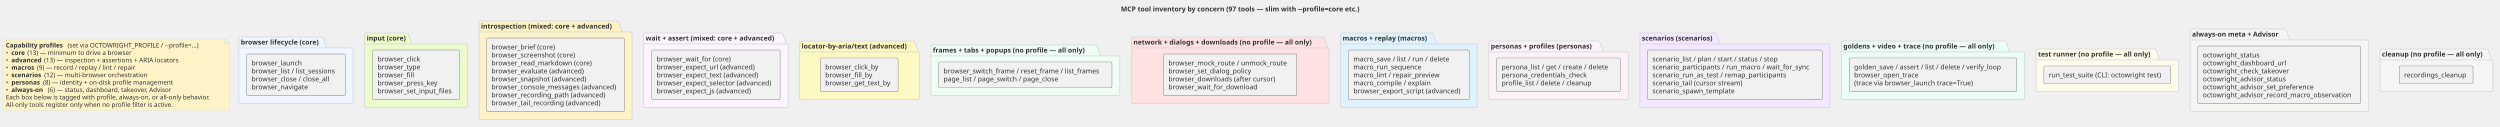
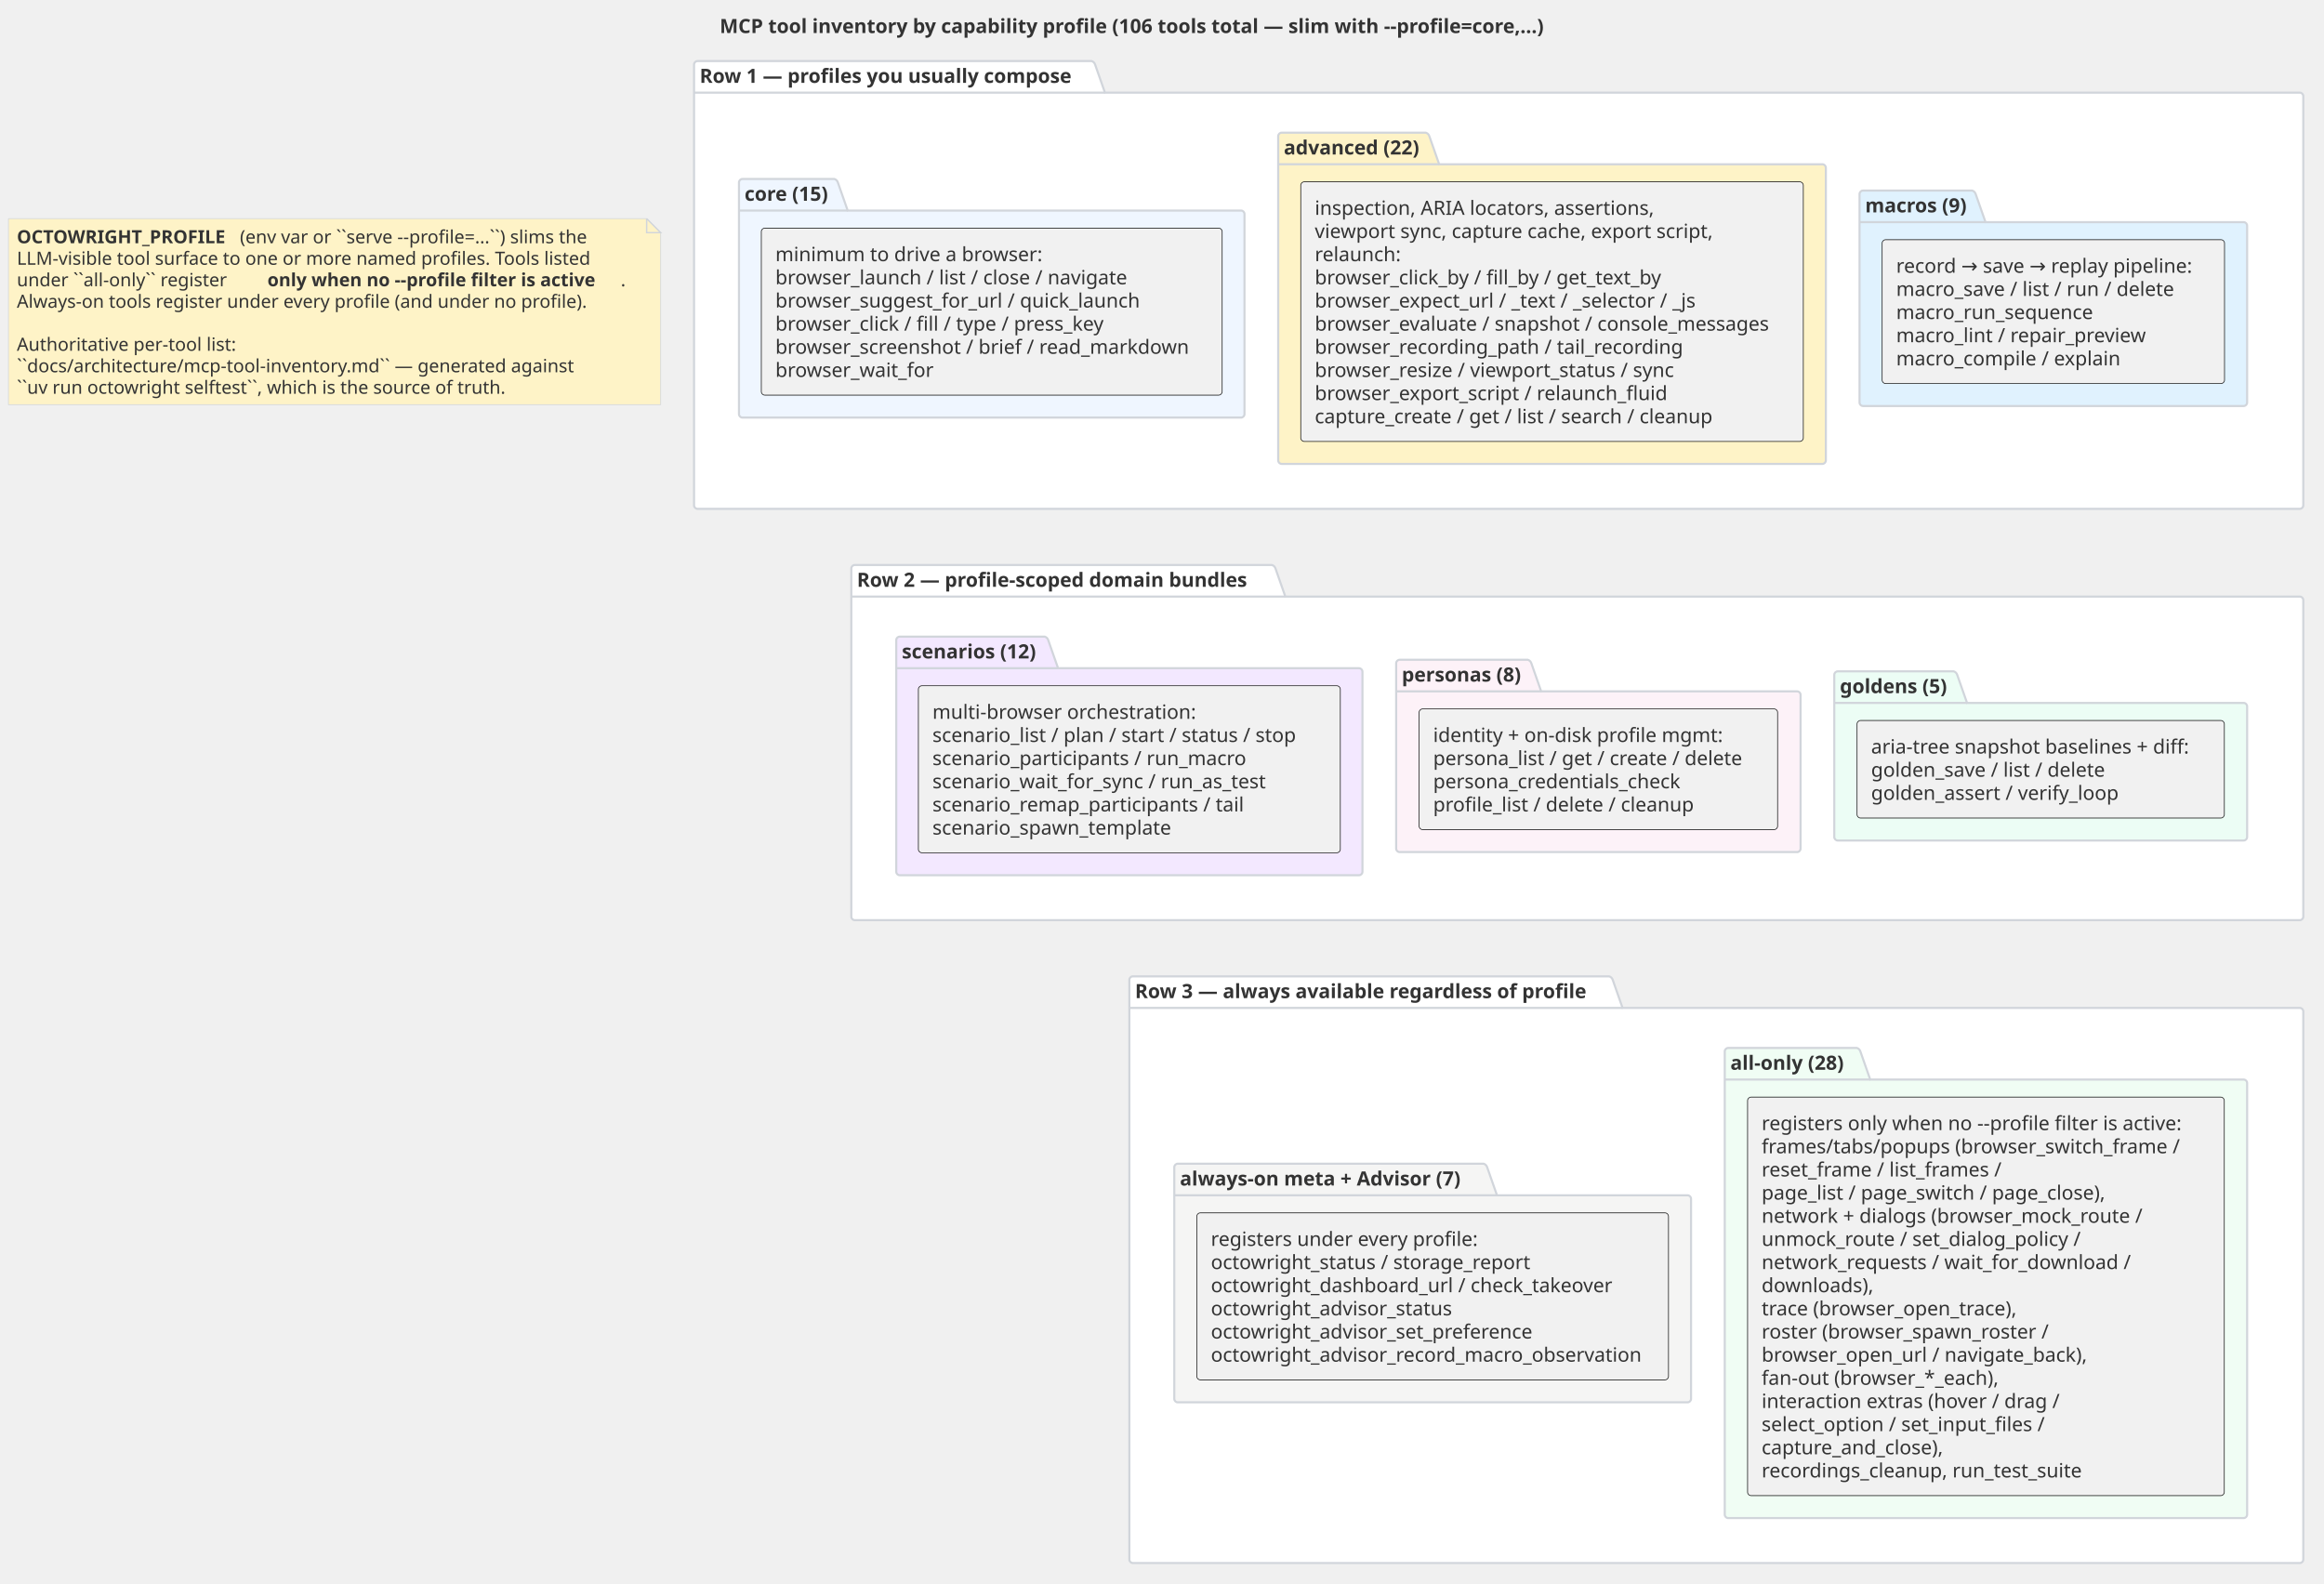
- <svg xmlns="http://www.w3.org/2000/svg" contentStyleType="text/css" data-diagram-type="DESCRIPTION" height="261px" preserveAspectRatio="none" style="width:5162px;height:261px;background:#FFFFFF;" version="1.1" viewBox="0 0 5162 261" width="5162px" zoomAndPan="magnify">
+ <svg xmlns="http://www.w3.org/2000/svg" contentStyleType="text/css" data-diagram-type="DESCRIPTION" height="1128px" preserveAspectRatio="none" style="width:1655px;height:1128px;background:#FFFFFF;" version="1.1" viewBox="0 0 1655 1128" width="1655px" zoomAndPan="magnify">
  <defs />
  <g>
    <g class="title" data-source-line="5">
-       <text fill="#333333" font-family="sans-serif" font-size="14" font-weight="700" lengthAdjust="spacing" textLength="526.394" x="2314.368" y="23.535">MCP tool inventory by concern (97 tools — slim with --profile=core etc.)</text>
+       <text fill="#333333" font-family="sans-serif" font-size="14" font-weight="700" lengthAdjust="spacing" textLength="623.219" x="512.516" y="23.535">MCP tool inventory by capability profile (106 tools total — slim with --profile=core,...)</text>
    </g>
-     <g class="cluster" data-qualified-name="browser lifecycle .core." data-source-line="26" id="ent0003">
-       <path d="M495.63,76.468 L665.273,76.468 A3.75,3.75 0 0 1 667.773,78.968 L674.773,98.957 L726.63,98.957 A2.5,2.5 0 0 1 729.13,101.457 L729.13,210.918 A2.5,2.5 0 0 1 726.63,213.418 L495.63,213.418 A2.5,2.5 0 0 1 493.13,210.918 L493.13,78.968 A2.5,2.5 0 0 1 495.63,76.468" fill="#EFF6FF" style="stroke:#D1D5DB;stroke-width:1.5;" />
-       <line style="stroke:#D1D5DB;stroke-width:1.5;" x1="493.13" x2="674.773" y1="98.957" y2="98.957" />
-       <text fill="#333333" font-family="sans-serif" font-size="14" font-weight="700" lengthAdjust="spacing" textLength="168.643" x="497.13" y="92.003">browser lifecycle (core)</text>
+     <g class="cluster" data-qualified-name="ROW1" data-source-line="31" id="ent0002">
+       <path d="M496.75,43.488 L777.367,43.488 A3.75,3.75 0 0 1 779.867,45.988 L786.867,65.977 L1637.75,65.977 A2.5,2.5 0 0 1 1640.25,68.477 L1640.25,359.868 A2.5,2.5 0 0 1 1637.75,362.368 L496.75,362.368 A2.5,2.5 0 0 1 494.25,359.868 L494.25,45.988 A2.5,2.5 0 0 1 496.75,43.488" fill="#FFFFFF" style="stroke:#D1D5DB;stroke-width:1.5;" />
+       <line style="stroke:#D1D5DB;stroke-width:1.5;" x1="494.25" x2="786.867" y1="65.977" y2="65.977" />
+       <text fill="#333333" font-family="sans-serif" font-size="14" font-weight="700" lengthAdjust="spacing" textLength="279.617" x="498.25" y="59.023">Row 1 — profiles you usually compose</text>
    </g>
-     <g class="cluster" data-qualified-name="input .core." data-source-line="30" id="ent0005">
-       <path d="M755.63,68.228 L840.473,68.228 A3.75,3.75 0 0 1 842.973,70.728 L849.973,90.717 L962.63,90.717 A2.5,2.5 0 0 1 965.13,93.217 L965.13,219.168 A2.5,2.5 0 0 1 962.63,221.668 L755.63,221.668 A2.5,2.5 0 0 1 753.13,219.168 L753.13,70.728 A2.5,2.5 0 0 1 755.63,68.228" fill="#ECFCCB" style="stroke:#D1D5DB;stroke-width:1.5;" />
-       <line style="stroke:#D1D5DB;stroke-width:1.5;" x1="753.13" x2="849.973" y1="90.717" y2="90.717" />
-       <text fill="#333333" font-family="sans-serif" font-size="14" font-weight="700" lengthAdjust="spacing" textLength="83.843" x="757.13" y="83.763">input (core)</text>
+     <g class="cluster" data-qualified-name="ROW1.P_CORE" data-source-line="32" id="ent0003">
+       <path d="M528.75,127.458 L594.172,127.458 A3.75,3.75 0 0 1 596.672,129.958 L603.672,149.947 L883.75,149.947 A2.5,2.5 0 0 1 886.25,152.447 L886.25,294.888 A2.5,2.5 0 0 1 883.75,297.388 L528.75,297.388 A2.5,2.5 0 0 1 526.25,294.888 L526.25,129.958 A2.5,2.5 0 0 1 528.75,127.458" fill="#EFF6FF" style="stroke:#D1D5DB;stroke-width:1.5;" />
+       <line style="stroke:#D1D5DB;stroke-width:1.5;" x1="526.25" x2="603.672" y1="149.947" y2="149.947" />
+       <text fill="#333333" font-family="sans-serif" font-size="14" font-weight="700" lengthAdjust="spacing" textLength="64.422" x="530.25" y="142.993">core (15)</text>
    </g>
-     <g class="cluster" data-qualified-name="introspection .mixed. core . advanced." data-source-line="34" id="ent0007">
-       <path d="M991.63,43.488 L1275.002,43.488 A3.75,3.75 0 0 1 1277.502,45.988 L1284.502,65.977 L1302.63,65.977 A2.5,2.5 0 0 1 1305.13,68.477 L1305.13,243.898 A2.5,2.5 0 0 1 1302.63,246.398 L991.63,246.398 A2.5,2.5 0 0 1 989.13,243.898 L989.13,45.988 A2.5,2.5 0 0 1 991.63,43.488" fill="#FEF3C7" style="stroke:#D1D5DB;stroke-width:1.5;" />
-       <line style="stroke:#D1D5DB;stroke-width:1.5;" x1="989.13" x2="1284.502" y1="65.977" y2="65.977" />
-       <text fill="#333333" font-family="sans-serif" font-size="14" font-weight="700" lengthAdjust="spacing" textLength="282.372" x="993.13" y="59.023">introspection (mixed: core + advanced)</text>
+     <g class="cluster" data-qualified-name="ROW1.P_ADV" data-source-line="35" id="ent0005">
+       <path d="M912.75,94.488 L1015.38,94.488 A3.75,3.75 0 0 1 1017.88,96.988 L1024.88,116.977 L1297.75,116.977 A2.5,2.5 0 0 1 1300.25,119.477 L1300.25,327.868 A2.5,2.5 0 0 1 1297.75,330.368 L912.75,330.368 A2.5,2.5 0 0 1 910.25,327.868 L910.25,96.988 A2.5,2.5 0 0 1 912.75,94.488" fill="#FEF3C7" style="stroke:#D1D5DB;stroke-width:1.5;" />
+       <line style="stroke:#D1D5DB;stroke-width:1.5;" x1="910.25" x2="1024.88" y1="116.977" y2="116.977" />
+       <text fill="#333333" font-family="sans-serif" font-size="14" font-weight="700" lengthAdjust="spacing" textLength="101.63" x="914.25" y="110.023">advanced (22)</text>
    </g>
-     <g class="cluster" data-qualified-name="wait . assert .mixed. core . advanced." data-source-line="38" id="ent0009">
-       <path d="M1331.63,68.228 L1614.271,68.228 A3.75,3.75 0 0 1 1616.771,70.728 L1623.771,90.717 L1624.63,90.717 A2.5,2.5 0 0 1 1627.13,93.217 L1627.13,219.168 A2.5,2.5 0 0 1 1624.63,221.668 L1331.63,221.668 A2.5,2.5 0 0 1 1329.13,219.168 L1329.13,70.728 A2.5,2.5 0 0 1 1331.63,68.228" fill="#FDF4FF" style="stroke:#D1D5DB;stroke-width:1.5;" />
-       <line style="stroke:#D1D5DB;stroke-width:1.5;" x1="1329.13" x2="1623.771" y1="90.717" y2="90.717" />
-       <text fill="#333333" font-family="sans-serif" font-size="14" font-weight="700" lengthAdjust="spacing" textLength="281.641" x="1333.13" y="83.763">wait + assert (mixed: core + advanced)</text>
+     <g class="cluster" data-qualified-name="ROW1.P_MAC" data-source-line="38" id="ent0007">
+       <path d="M1326.75,135.708 L1404.456,135.708 A3.75,3.75 0 0 1 1406.956,138.208 L1413.956,158.197 L1597.75,158.197 A2.5,2.5 0 0 1 1600.25,160.697 L1600.25,286.648 A2.5,2.5 0 0 1 1597.75,289.148 L1326.75,289.148 A2.5,2.5 0 0 1 1324.25,286.648 L1324.25,138.208 A2.5,2.5 0 0 1 1326.75,135.708" fill="#E0F2FE" style="stroke:#D1D5DB;stroke-width:1.5;" />
+       <line style="stroke:#D1D5DB;stroke-width:1.5;" x1="1324.25" x2="1413.956" y1="158.197" y2="158.197" />
+       <text fill="#333333" font-family="sans-serif" font-size="14" font-weight="700" lengthAdjust="spacing" textLength="76.706" x="1328.25" y="151.243">macros (9)</text>
    </g>
-     <g class="cluster" data-qualified-name="locator-by-aria.text .advanced." data-source-line="42" id="ent0011">
-       <path d="M1653.63,84.708 L1886.382,84.708 A3.75,3.75 0 0 1 1888.882,87.208 L1895.882,107.197 L1895.63,107.197 A2.5,2.5 0 0 1 1898.13,109.697 L1898.13,202.678 A2.5,2.5 0 0 1 1895.63,205.178 L1653.63,205.178 A2.5,2.5 0 0 1 1651.13,202.678 L1651.13,87.208 A2.5,2.5 0 0 1 1653.63,84.708" fill="#FEF9C3" style="stroke:#D1D5DB;stroke-width:1.5;" />
-       <line style="stroke:#D1D5DB;stroke-width:1.5;" x1="1651.13" x2="1895.882" y1="107.197" y2="107.197" />
-       <text fill="#333333" font-family="sans-serif" font-size="14" font-weight="700" lengthAdjust="spacing" textLength="231.752" x="1655.13" y="100.243">locator-by-aria/text (advanced)</text>
+     <g class="cluster" data-qualified-name="ROW2" data-source-line="43" id="ent0009">
+       <path d="M608.75,402.368 L905.821,402.368 A3.75,3.75 0 0 1 908.321,404.868 L915.321,424.857 L1637.75,424.857 A2.5,2.5 0 0 1 1640.25,427.357 L1640.25,652.798 A2.5,2.5 0 0 1 1637.75,655.298 L608.75,655.298 A2.5,2.5 0 0 1 606.25,652.798 L606.25,404.868 A2.5,2.5 0 0 1 608.75,402.368" fill="#FFFFFF" style="stroke:#D1D5DB;stroke-width:1.5;" />
+       <line style="stroke:#D1D5DB;stroke-width:1.5;" x1="606.25" x2="915.321" y1="424.857" y2="424.857" />
+       <text fill="#333333" font-family="sans-serif" font-size="14" font-weight="700" lengthAdjust="spacing" textLength="296.071" x="610.25" y="417.903">Row 2 — profile-scoped domain bundles</text>
    </g>
-     <g class="cluster" data-qualified-name="frames . tabs . popups .no profile . all only." data-source-line="46" id="ent0013">
-       <path d="M1924.63,92.958 L2262.895,92.958 A3.75,3.75 0 0 1 2265.395,95.458 L2272.395,115.447 L2309.63,115.447 A2.5,2.5 0 0 1 2312.13,117.947 L2312.13,194.438 A2.5,2.5 0 0 1 2309.63,196.938 L1924.63,196.938 A2.5,2.5 0 0 1 1922.13,194.438 L1922.13,95.458 A2.5,2.5 0 0 1 1924.63,92.958" fill="#F0FDF4" style="stroke:#D1D5DB;stroke-width:1.5;" />
-       <line style="stroke:#D1D5DB;stroke-width:1.5;" x1="1922.13" x2="2272.395" y1="115.447" y2="115.447" />
-       <text fill="#333333" font-family="sans-serif" font-size="14" font-weight="700" lengthAdjust="spacing" textLength="337.265" x="1926.13" y="108.493">frames + tabs + popups (no profile — all only)</text>
+     <g class="cluster" data-qualified-name="ROW2.P_SCN" data-source-line="44" id="ent0010">
+       <path d="M640.75,453.368 L743.981,453.368 A3.75,3.75 0 0 1 746.481,455.868 L753.481,475.857 L967.75,475.857 A2.5,2.5 0 0 1 970.25,478.357 L970.25,620.798 A2.5,2.5 0 0 1 967.75,623.298 L640.75,623.298 A2.5,2.5 0 0 1 638.25,620.798 L638.25,455.868 A2.5,2.5 0 0 1 640.75,453.368" fill="#F3E8FF" style="stroke:#D1D5DB;stroke-width:1.5;" />
+       <line style="stroke:#D1D5DB;stroke-width:1.5;" x1="638.25" x2="753.481" y1="475.857" y2="475.857" />
+       <text fill="#333333" font-family="sans-serif" font-size="14" font-weight="700" lengthAdjust="spacing" textLength="102.231" x="642.25" y="468.903">scenarios (12)</text>
    </g>
-     <g class="cluster" data-qualified-name="network . dialogs . downloads .no profile . all only." data-source-line="50" id="ent0015">
-       <path d="M2338.63,76.468 L2732.252,76.468 A3.75,3.75 0 0 1 2734.752,78.968 L2741.752,98.957 L2741.63,98.957 A2.5,2.5 0 0 1 2744.13,101.457 L2744.13,210.918 A2.5,2.5 0 0 1 2741.63,213.418 L2338.63,213.418 A2.5,2.5 0 0 1 2336.13,210.918 L2336.13,78.968 A2.5,2.5 0 0 1 2338.63,76.468" fill="#FEE2E2" style="stroke:#D1D5DB;stroke-width:1.5;" />
-       <line style="stroke:#D1D5DB;stroke-width:1.5;" x1="2336.13" x2="2741.752" y1="98.957" y2="98.957" />
-       <text fill="#333333" font-family="sans-serif" font-size="14" font-weight="700" lengthAdjust="spacing" textLength="392.622" x="2340.13" y="92.003">network + dialogs + downloads (no profile — all only)</text>
+     <g class="cluster" data-qualified-name="ROW2.P_PERS" data-source-line="47" id="ent0012">
+       <path d="M996.75,469.858 L1088.019,469.858 A3.75,3.75 0 0 1 1090.519,472.358 L1097.519,492.347 L1279.75,492.347 A2.5,2.5 0 0 1 1282.25,494.847 L1282.25,604.308 A2.5,2.5 0 0 1 1279.75,606.808 L996.75,606.808 A2.5,2.5 0 0 1 994.25,604.308 L994.25,472.358 A2.5,2.5 0 0 1 996.75,469.858" fill="#FDF2F8" style="stroke:#D1D5DB;stroke-width:1.5;" />
+       <line style="stroke:#D1D5DB;stroke-width:1.5;" x1="994.25" x2="1097.519" y1="492.347" y2="492.347" />
+       <text fill="#333333" font-family="sans-serif" font-size="14" font-weight="700" lengthAdjust="spacing" textLength="90.269" x="998.25" y="485.393">personas (8)</text>
    </g>
-     <g class="cluster" data-qualified-name="macros . replay .macros." data-source-line="54" id="ent0017">
-       <path d="M2770.63,68.228 L2956.733,68.228 A3.75,3.75 0 0 1 2959.233,70.728 L2966.233,90.717 L3047.63,90.717 A2.5,2.5 0 0 1 3050.13,93.217 L3050.13,219.168 A2.5,2.5 0 0 1 3047.63,221.668 L2770.63,221.668 A2.5,2.5 0 0 1 2768.13,219.168 L2768.13,70.728 A2.5,2.5 0 0 1 2770.63,68.228" fill="#E0F2FE" style="stroke:#D1D5DB;stroke-width:1.5;" />
-       <line style="stroke:#D1D5DB;stroke-width:1.5;" x1="2768.13" x2="2966.233" y1="90.717" y2="90.717" />
-       <text fill="#333333" font-family="sans-serif" font-size="14" font-weight="700" lengthAdjust="spacing" textLength="185.103" x="2772.13" y="83.763">macros + replay (macros)</text>
+     <g class="cluster" data-qualified-name="ROW2.P_GOLD" data-source-line="50" id="ent0014">
+       <path d="M1308.75,478.098 L1391.296,478.098 A3.75,3.75 0 0 1 1393.796,480.598 L1400.796,500.587 L1597.75,500.587 A2.5,2.5 0 0 1 1600.25,503.087 L1600.25,596.068 A2.5,2.5 0 0 1 1597.75,598.568 L1308.75,598.568 A2.5,2.5 0 0 1 1306.25,596.068 L1306.25,480.598 A2.5,2.5 0 0 1 1308.75,478.098" fill="#ECFDF5" style="stroke:#D1D5DB;stroke-width:1.5;" />
+       <line style="stroke:#D1D5DB;stroke-width:1.5;" x1="1306.25" x2="1400.796" y1="500.587" y2="500.587" />
+       <text fill="#333333" font-family="sans-serif" font-size="14" font-weight="700" lengthAdjust="spacing" textLength="81.546" x="1310.25" y="493.633">goldens (5)</text>
    </g>
-     <g class="cluster" data-qualified-name="personas . profiles .personas." data-source-line="58" id="ent0019">
-       <path d="M3076.63,84.708 L3300.68,84.708 A3.75,3.75 0 0 1 3303.18,87.208 L3310.18,107.197 L3359.63,107.197 A2.5,2.5 0 0 1 3362.13,109.697 L3362.13,202.678 A2.5,2.5 0 0 1 3359.63,205.178 L3076.63,205.178 A2.5,2.5 0 0 1 3074.13,202.678 L3074.13,87.208 A2.5,2.5 0 0 1 3076.63,84.708" fill="#FDF2F8" style="stroke:#D1D5DB;stroke-width:1.5;" />
-       <line style="stroke:#D1D5DB;stroke-width:1.5;" x1="3074.13" x2="3310.18" y1="107.197" y2="107.197" />
-       <text fill="#333333" font-family="sans-serif" font-size="14" font-weight="700" lengthAdjust="spacing" textLength="223.05" x="3078.13" y="100.243">personas + profiles (personas)</text>
+     <g class="cluster" data-qualified-name="ROW3" data-source-line="55" id="ent0016">
+       <path d="M806.75,695.298 L1145.972,695.298 A3.75,3.75 0 0 1 1148.472,697.798 L1155.472,717.787 L1637.75,717.787 A2.5,2.5 0 0 1 1640.25,720.287 L1640.25,1110.608 A2.5,2.5 0 0 1 1637.75,1113.108 L806.75,1113.108 A2.5,2.5 0 0 1 804.25,1110.608 L804.25,697.798 A2.5,2.5 0 0 1 806.75,695.298" fill="#FFFFFF" style="stroke:#D1D5DB;stroke-width:1.5;" />
+       <line style="stroke:#D1D5DB;stroke-width:1.5;" x1="804.25" x2="1155.472" y1="717.787" y2="717.787" />
+       <text fill="#333333" font-family="sans-serif" font-size="14" font-weight="700" lengthAdjust="spacing" textLength="338.222" x="808.25" y="710.833">Row 3 — always available regardless of profile</text>
    </g>
-     <g class="cluster" data-qualified-name="scenarios .scenarios." data-source-line="62" id="ent0021">
-       <path d="M3388.63,68.228 L3542.16,68.228 A3.75,3.75 0 0 1 3544.66,70.728 L3551.66,90.717 L3775.63,90.717 A2.5,2.5 0 0 1 3778.13,93.217 L3778.13,219.168 A2.5,2.5 0 0 1 3775.63,221.668 L3388.63,221.668 A2.5,2.5 0 0 1 3386.13,219.168 L3386.13,70.728 A2.5,2.5 0 0 1 3388.63,68.228" fill="#F3E8FF" style="stroke:#D1D5DB;stroke-width:1.5;" />
-       <line style="stroke:#D1D5DB;stroke-width:1.5;" x1="3386.13" x2="3551.66" y1="90.717" y2="90.717" />
-       <text fill="#333333" font-family="sans-serif" font-size="14" font-weight="700" lengthAdjust="spacing" textLength="152.53" x="3390.13" y="83.763">scenarios (scenarios)</text>
+     <g class="cluster" data-qualified-name="ROW3.P_META" data-source-line="56" id="ent0017">
+       <path d="M838.75,828.738 L1056.552,828.738 A3.75,3.75 0 0 1 1059.052,831.238 L1066.052,851.227 L1201.75,851.227 A2.5,2.5 0 0 1 1204.25,853.727 L1204.25,996.168 A2.5,2.5 0 0 1 1201.75,998.668 L838.75,998.668 A2.5,2.5 0 0 1 836.25,996.168 L836.25,831.238 A2.5,2.5 0 0 1 838.75,828.738" fill="#F5F5F4" style="stroke:#D1D5DB;stroke-width:1.5;" />
+       <line style="stroke:#D1D5DB;stroke-width:1.5;" x1="836.25" x2="1066.052" y1="851.227" y2="851.227" />
+       <text fill="#333333" font-family="sans-serif" font-size="14" font-weight="700" lengthAdjust="spacing" textLength="216.802" x="840.25" y="844.273">always-on meta + Advisor (7)</text>
    </g>
-     <g class="cluster" data-qualified-name="goldens . video . trace .no profile . all only." data-source-line="66" id="ent0023">
-       <path d="M3804.63,84.708 L4140.345,84.708 A3.75,3.75 0 0 1 4142.845,87.208 L4149.845,107.197 L4177.63,107.197 A2.5,2.5 0 0 1 4180.13,109.697 L4180.13,202.678 A2.5,2.5 0 0 1 4177.63,205.178 L3804.63,205.178 A2.5,2.5 0 0 1 3802.13,202.678 L3802.13,87.208 A2.5,2.5 0 0 1 3804.63,84.708" fill="#ECFDF5" style="stroke:#D1D5DB;stroke-width:1.5;" />
-       <line style="stroke:#D1D5DB;stroke-width:1.5;" x1="3802.13" x2="4149.845" y1="107.197" y2="107.197" />
-       <text fill="#333333" font-family="sans-serif" font-size="14" font-weight="700" lengthAdjust="spacing" textLength="334.715" x="3806.13" y="100.243">goldens + video + trace (no profile — all only)</text>
+     <g class="cluster" data-qualified-name="ROW3.P_ALL" data-source-line="59" id="ent0019">
+       <path d="M1230.75,746.298 L1322.34,746.298 A3.75,3.75 0 0 1 1324.84,748.798 L1331.84,768.787 L1597.75,768.787 A2.5,2.5 0 0 1 1600.25,771.287 L1600.25,1078.608 A2.5,2.5 0 0 1 1597.75,1081.108 L1230.75,1081.108 A2.5,2.5 0 0 1 1228.25,1078.608 L1228.25,748.798 A2.5,2.5 0 0 1 1230.75,746.298" fill="#F0FDF4" style="stroke:#D1D5DB;stroke-width:1.5;" />
+       <line style="stroke:#D1D5DB;stroke-width:1.5;" x1="1228.25" x2="1331.84" y1="768.787" y2="768.787" />
+       <text fill="#333333" font-family="sans-serif" font-size="14" font-weight="700" lengthAdjust="spacing" textLength="90.59" x="1232.25" y="761.833">all-only (28)</text>
    </g>
-     <g class="cluster" data-qualified-name="test runner .no profile . all only." data-source-line="70" id="ent0025">
-       <path d="M4206.63,101.198 L4449.69,101.198 A3.75,3.75 0 0 1 4452.19,103.698 L4459.19,123.687 L4495.63,123.687 A2.5,2.5 0 0 1 4498.13,126.187 L4498.13,186.188 A2.5,2.5 0 0 1 4495.63,188.688 L4206.63,188.688 A2.5,2.5 0 0 1 4204.13,186.188 L4204.13,103.698 A2.5,2.5 0 0 1 4206.63,101.198" fill="#FFFBEB" style="stroke:#D1D5DB;stroke-width:1.5;" />
-       <line style="stroke:#D1D5DB;stroke-width:1.5;" x1="4204.13" x2="4459.19" y1="123.687" y2="123.687" />
-       <text fill="#333333" font-family="sans-serif" font-size="14" font-weight="700" lengthAdjust="spacing" textLength="242.06" x="4208.13" y="116.733">test runner (no profile — all only)</text>
+     <g class="entity" data-qualified-name="ROW1.P_CORE.R_CORE" data-source-line="33" id="ent0004">
+       <rect fill="#F1F1F1" height="118.93" rx="2.5" ry="2.5" style="stroke:#181818;stroke-width:0.5;" width="328.185" x="542.16" y="162.458" />
+       <text fill="#333333" font-family="sans-serif" font-size="14" lengthAdjust="spacing" textLength="196.622" x="552.16" y="185.993">minimum to drive a browser:</text>
+       <text fill="#333333" font-family="sans-serif" font-size="14" lengthAdjust="spacing" textLength="267.641" x="552.16" y="202.482">browser_launch / list / close / navigate</text>
+       <text fill="#333333" font-family="sans-serif" font-size="14" lengthAdjust="spacing" textLength="272.104" x="552.16" y="218.97">browser_suggest_for_url / quick_launch</text>
+       <text fill="#333333" font-family="sans-serif" font-size="14" lengthAdjust="spacing" textLength="254.174" x="552.16" y="235.458">browser_click / fill / type / press_key</text>
+       <text fill="#333333" font-family="sans-serif" font-size="14" lengthAdjust="spacing" textLength="308.185" x="552.16" y="251.947">browser_screenshot / brief / read_markdown</text>
+       <text fill="#333333" font-family="sans-serif" font-size="14" lengthAdjust="spacing" textLength="115.869" x="552.16" y="268.435">browser_wait_for</text>
    </g>
-     <g class="cluster" data-qualified-name="always-on meta . Advisor" data-source-line="74" id="ent0027">
-       <path d="M4524.63,59.978 L4718.205,59.978 A3.75,3.75 0 0 1 4720.705,62.478 L4727.705,82.467 L4887.63,82.467 A2.5,2.5 0 0 1 4890.13,84.967 L4890.13,227.408 A2.5,2.5 0 0 1 4887.63,229.908 L4524.63,229.908 A2.5,2.5 0 0 1 4522.13,227.408 L4522.13,62.478 A2.5,2.5 0 0 1 4524.63,59.978" fill="#F5F5F4" style="stroke:#D1D5DB;stroke-width:1.5;" />
-       <line style="stroke:#D1D5DB;stroke-width:1.5;" x1="4522.13" x2="4727.705" y1="82.467" y2="82.467" />
-       <text fill="#333333" font-family="sans-serif" font-size="14" font-weight="700" lengthAdjust="spacing" textLength="192.575" x="4526.13" y="75.513">always-on meta + Advisor</text>
+     <g class="entity" data-qualified-name="ROW1.P_ADV.R_ADV" data-source-line="36" id="ent0006">
+       <rect fill="#F1F1F1" height="184.883" rx="2.5" ry="2.5" style="stroke:#181818;stroke-width:0.5;" width="357.887" x="926.31" y="129.488" />
+       <text fill="#333333" font-family="sans-serif" font-size="14" lengthAdjust="spacing" textLength="252.499" x="936.31" y="153.023">inspection, ARIA locators, assertions,</text>
+       <text fill="#333333" font-family="sans-serif" font-size="14" lengthAdjust="spacing" textLength="296.625" x="936.31" y="169.512">viewport sync, capture cache, export script,</text>
+       <text fill="#333333" font-family="sans-serif" font-size="14" lengthAdjust="spacing" textLength="62.973" x="936.31" y="186">relaunch:</text>
+       <text fill="#333333" font-family="sans-serif" font-size="14" lengthAdjust="spacing" textLength="266.902" x="936.31" y="202.488">browser_click_by / fill_by / get_text_by</text>
+       <text fill="#333333" font-family="sans-serif" font-size="14" lengthAdjust="spacing" textLength="293.836" x="936.31" y="218.977">browser_expect_url / _text / _selector / _js</text>
+       <text fill="#333333" font-family="sans-serif" font-size="14" lengthAdjust="spacing" textLength="337.887" x="936.31" y="235.465">browser_evaluate / snapshot / console_messages</text>
+       <text fill="#333333" font-family="sans-serif" font-size="14" lengthAdjust="spacing" textLength="273.93" x="936.31" y="251.953">browser_recording_path / tail_recording</text>
+       <text fill="#333333" font-family="sans-serif" font-size="14" lengthAdjust="spacing" textLength="271.264" x="936.31" y="268.441">browser_resize / viewport_status / sync</text>
+       <text fill="#333333" font-family="sans-serif" font-size="14" lengthAdjust="spacing" textLength="263.97" x="936.31" y="284.93">browser_export_script / relaunch_fluid</text>
+       <text fill="#333333" font-family="sans-serif" font-size="14" lengthAdjust="spacing" textLength="303.864" x="936.31" y="301.418">capture_create / get / list / search / cleanup</text>
    </g>
-     <g class="cluster" data-qualified-name="cleanup .no profile . all only." data-source-line="78" id="ent0029">
-       <path d="M4916.63,101.198 L5135.197,101.198 A3.75,3.75 0 0 1 5137.697,103.698 L5144.697,123.687 L5144.63,123.687 A2.5,2.5 0 0 1 5147.13,126.187 L5147.13,186.188 A2.5,2.5 0 0 1 5144.63,188.688 L4916.63,188.688 A2.5,2.5 0 0 1 4914.13,186.188 L4914.13,103.698 A2.5,2.5 0 0 1 4916.63,101.198" fill="#F5F5F4" style="stroke:#D1D5DB;stroke-width:1.5;" />
-       <line style="stroke:#D1D5DB;stroke-width:1.5;" x1="4914.13" x2="5144.697" y1="123.687" y2="123.687" />
-       <text fill="#333333" font-family="sans-serif" font-size="14" font-weight="700" lengthAdjust="spacing" textLength="217.567" x="4918.13" y="116.733">cleanup (no profile — all only)</text>
+     <g class="entity" data-qualified-name="ROW1.P_MAC.R_MAC" data-source-line="39" id="ent0008">
+       <rect fill="#F1F1F1" height="102.441" rx="2.5" ry="2.5" style="stroke:#181818;stroke-width:0.5;" width="243.815" x="1340.34" y="170.708" />
+       <text fill="#333333" font-family="sans-serif" font-size="14" lengthAdjust="spacing" textLength="223.815" x="1350.34" y="194.243">record → save → replay pipeline:</text>
+       <text fill="#333333" font-family="sans-serif" font-size="14" lengthAdjust="spacing" textLength="212.885" x="1350.34" y="210.732">macro_save / list / run / delete</text>
+       <text fill="#333333" font-family="sans-serif" font-size="14" lengthAdjust="spacing" textLength="143.302" x="1350.34" y="227.22">macro_run_sequence</text>
+       <text fill="#333333" font-family="sans-serif" font-size="14" lengthAdjust="spacing" textLength="186.587" x="1350.34" y="243.708">macro_lint / repair_preview</text>
+       <text fill="#333333" font-family="sans-serif" font-size="14" lengthAdjust="spacing" textLength="168.759" x="1350.34" y="260.197">macro_compile / explain</text>
    </g>
-     <g class="entity" data-qualified-name="browser lifecycle .core..LIFE" data-source-line="27" id="ent0004">
-       <rect fill="#F1F1F1" height="85.953" rx="2.5" ry="2.5" style="stroke:#181818;stroke-width:0.5;" width="203.408" x="509.42" y="111.468" />
-       <text fill="#333333" font-family="sans-serif" font-size="14" lengthAdjust="spacing" textLength="106.606" x="519.42" y="135.003">browser_launch</text>
-       <text fill="#333333" font-family="sans-serif" font-size="14" lengthAdjust="spacing" textLength="183.408" x="519.42" y="151.492">browser_list / list_sessions</text>
-       <text fill="#333333" font-family="sans-serif" font-size="14" lengthAdjust="spacing" textLength="170.126" x="519.42" y="167.98">browser_close / close_all</text>
-       <text fill="#333333" font-family="sans-serif" font-size="14" lengthAdjust="spacing" textLength="118.802" x="519.42" y="184.468">browser_navigate</text>
+     <g class="entity" data-qualified-name="ROW2.P_SCN.R_SCN" data-source-line="45" id="ent0011">
+       <rect fill="#F1F1F1" height="118.93" rx="2.5" ry="2.5" style="stroke:#181818;stroke-width:0.5;" width="300.472" x="654.01" y="488.368" />
+       <text fill="#333333" font-family="sans-serif" font-size="14" lengthAdjust="spacing" textLength="197.032" x="664.01" y="511.903">multi-browser orchestration:</text>
+       <text fill="#333333" font-family="sans-serif" font-size="14" lengthAdjust="spacing" textLength="280.472" x="664.01" y="528.392">scenario_list / plan / start / status / stop</text>
+       <text fill="#333333" font-family="sans-serif" font-size="14" lengthAdjust="spacing" textLength="232.887" x="664.01" y="544.88">scenario_participants / run_macro</text>
+       <text fill="#333333" font-family="sans-serif" font-size="14" lengthAdjust="spacing" textLength="249.074" x="664.01" y="561.368">scenario_wait_for_sync / run_as_test</text>
+       <text fill="#333333" font-family="sans-serif" font-size="14" lengthAdjust="spacing" textLength="231.684" x="664.01" y="577.857">scenario_remap_participants / tail</text>
+       <text fill="#333333" font-family="sans-serif" font-size="14" lengthAdjust="spacing" textLength="173.79" x="664.01" y="594.345">scenario_spawn_template</text>
    </g>
-     <g class="entity" data-qualified-name="input .core..INPUT" data-source-line="31" id="ent0006">
-       <rect fill="#F1F1F1" height="102.441" rx="2.5" ry="2.5" style="stroke:#181818;stroke-width:0.5;" width="179.414" x="769.42" y="103.228" />
-       <text fill="#333333" font-family="sans-serif" font-size="14" lengthAdjust="spacing" textLength="92.21" x="779.42" y="126.763">browser_click</text>
-       <text fill="#333333" font-family="sans-serif" font-size="14" lengthAdjust="spacing" textLength="90.754" x="779.42" y="143.252">browser_type</text>
-       <text fill="#333333" font-family="sans-serif" font-size="14" lengthAdjust="spacing" textLength="78.88" x="779.42" y="159.74">browser_fill</text>
-       <text fill="#333333" font-family="sans-serif" font-size="14" lengthAdjust="spacing" textLength="128.502" x="779.42" y="176.228">browser_press_key</text>
-       <text fill="#333333" font-family="sans-serif" font-size="14" lengthAdjust="spacing" textLength="159.414" x="779.42" y="192.717">browser_set_input_files</text>
+     <g class="entity" data-qualified-name="ROW2.P_PERS.R_PERS" data-source-line="48" id="ent0013">
+       <rect fill="#F1F1F1" height="85.953" rx="2.5" ry="2.5" style="stroke:#181818;stroke-width:0.5;" width="255.293" x="1010.6" y="504.858" />
+       <text fill="#333333" font-family="sans-serif" font-size="14" lengthAdjust="spacing" textLength="222.311" x="1020.6" y="528.393">identity + on-disk profile mgmt:</text>
+       <text fill="#333333" font-family="sans-serif" font-size="14" lengthAdjust="spacing" textLength="235.293" x="1020.6" y="544.882">persona_list / get / create / delete</text>
+       <text fill="#333333" font-family="sans-serif" font-size="14" lengthAdjust="spacing" textLength="181.706" x="1020.6" y="561.37">persona_credentials_check</text>
+       <text fill="#333333" font-family="sans-serif" font-size="14" lengthAdjust="spacing" textLength="198.481" x="1020.6" y="577.858">profile_list / delete / cleanup</text>
    </g>
-     <g class="entity" data-qualified-name="introspection .mixed. core . advanced..INTRO" data-source-line="35" id="ent0008">
-       <rect fill="#F1F1F1" height="151.906" rx="2.5" ry="2.5" style="stroke:#181818;stroke-width:0.5;" width="284.701" x="1004.78" y="78.488" />
-       <text fill="#333333" font-family="sans-serif" font-size="14" lengthAdjust="spacing" textLength="135.96" x="1014.78" y="102.023">browser_brief (core)</text>
-       <text fill="#333333" font-family="sans-serif" font-size="14" lengthAdjust="spacing" textLength="178.411" x="1014.78" y="118.512">browser_screenshot (core)</text>
-       <text fill="#333333" font-family="sans-serif" font-size="14" lengthAdjust="spacing" textLength="213.097" x="1014.78" y="135">browser_read_markdown (core)</text>
-       <text fill="#333333" font-family="sans-serif" font-size="14" lengthAdjust="spacing" textLength="195.398" x="1014.78" y="151.488">browser_evaluate (advanced)</text>
-       <text fill="#333333" font-family="sans-serif" font-size="14" lengthAdjust="spacing" textLength="201.148" x="1014.78" y="167.977">browser_snapshot (advanced)</text>
-       <text fill="#333333" font-family="sans-serif" font-size="14" lengthAdjust="spacing" textLength="264.701" x="1014.78" y="184.465">browser_console_messages (advanced)</text>
-       <text fill="#333333" font-family="sans-serif" font-size="14" lengthAdjust="spacing" textLength="241.89" x="1014.78" y="200.953">browser_recording_path (advanced)</text>
-       <text fill="#333333" font-family="sans-serif" font-size="14" lengthAdjust="spacing" textLength="232.483" x="1014.78" y="217.441">browser_tail_recording (advanced)</text>
+     <g class="entity" data-qualified-name="ROW2.P_GOLD.R_GOLD" data-source-line="51" id="ent0015">
+       <rect fill="#F1F1F1" height="69.465" rx="2.5" ry="2.5" style="stroke:#181818;stroke-width:0.5;" width="261.562" x="1322.47" y="513.098" />
+       <text fill="#333333" font-family="sans-serif" font-size="14" lengthAdjust="spacing" textLength="241.561" x="1332.47" y="536.633">aria-tree snapshot baselines + diff:</text>
+       <text fill="#333333" font-family="sans-serif" font-size="14" lengthAdjust="spacing" textLength="177.953" x="1332.47" y="553.122">golden_save / list / delete</text>
+       <text fill="#333333" font-family="sans-serif" font-size="14" lengthAdjust="spacing" textLength="184.987" x="1332.47" y="569.61">golden_assert / verify_loop</text>
    </g>
-     <g class="entity" data-qualified-name="wait . assert .mixed. core . advanced..ASSERT" data-source-line="39" id="ent0010">
-       <rect fill="#F1F1F1" height="102.441" rx="2.5" ry="2.5" style="stroke:#181818;stroke-width:0.5;" width="265.041" x="1345.61" y="103.228" />
-       <text fill="#333333" font-family="sans-serif" font-size="14" lengthAdjust="spacing" textLength="158.703" x="1355.61" y="126.763">browser_wait_for (core)</text>
-       <text fill="#333333" font-family="sans-serif" font-size="14" lengthAdjust="spacing" textLength="209.986" x="1355.61" y="143.252">browser_expect_url (advanced)</text>
-       <text fill="#333333" font-family="sans-serif" font-size="14" lengthAdjust="spacing" textLength="218.381" x="1355.61" y="159.74">browser_expect_text (advanced)</text>
-       <text fill="#333333" font-family="sans-serif" font-size="14" lengthAdjust="spacing" textLength="245.041" x="1355.61" y="176.228">browser_expect_selector (advanced)</text>
-       <text fill="#333333" font-family="sans-serif" font-size="14" lengthAdjust="spacing" textLength="202.918" x="1355.61" y="192.717">browser_expect_js (advanced)</text>
+     <g class="entity" data-qualified-name="ROW3.P_META.R_META" data-source-line="57" id="ent0018">
+       <rect fill="#F1F1F1" height="118.93" rx="2.5" ry="2.5" style="stroke:#181818;stroke-width:0.5;" width="335.889" x="852.3" y="863.738" />
+       <text fill="#333333" font-family="sans-serif" font-size="14" lengthAdjust="spacing" textLength="196.848" x="862.3" y="887.273">registers under every profile:</text>
+       <text fill="#333333" font-family="sans-serif" font-size="14" lengthAdjust="spacing" textLength="237.057" x="862.3" y="903.762">octowright_status / storage_report</text>
+       <text fill="#333333" font-family="sans-serif" font-size="14" lengthAdjust="spacing" textLength="297.876" x="862.3" y="920.25">octowright_dashboard_url / check_takeover</text>
+       <text fill="#333333" font-family="sans-serif" font-size="14" lengthAdjust="spacing" textLength="177.29" x="862.3" y="936.738">octowright_advisor_status</text>
+       <text fill="#333333" font-family="sans-serif" font-size="14" lengthAdjust="spacing" textLength="235.772" x="862.3" y="953.227">octowright_advisor_set_preference</text>
+       <text fill="#333333" font-family="sans-serif" font-size="14" lengthAdjust="spacing" textLength="315.889" x="862.3" y="969.715">octowright_advisor_record_macro_observation</text>
    </g>
-     <g class="entity" data-qualified-name="locator-by-aria.text .advanced..LOC" data-source-line="43" id="ent0012">
-       <rect fill="#F1F1F1" height="69.465" rx="2.5" ry="2.5" style="stroke:#181818;stroke-width:0.5;" width="160.342" x="1693.96" y="119.708" />
-       <text fill="#333333" font-family="sans-serif" font-size="14" lengthAdjust="spacing" textLength="115.336" x="1703.96" y="143.243">browser_click_by</text>
-       <text fill="#333333" font-family="sans-serif" font-size="14" lengthAdjust="spacing" textLength="102.006" x="1703.96" y="159.732">browser_fill_by</text>
-       <text fill="#333333" font-family="sans-serif" font-size="14" lengthAdjust="spacing" textLength="140.342" x="1703.96" y="176.22">browser_get_text_by</text>
+     <g class="entity" data-qualified-name="ROW3.P_ALL.R_ALL" data-source-line="60" id="ent0020">
+       <rect fill="#F1F1F1" height="283.812" rx="2.5" ry="2.5" style="stroke:#181818;stroke-width:0.5;" width="339.484" x="1244.51" y="781.298" />
+       <text fill="#333333" font-family="sans-serif" font-size="14" lengthAdjust="spacing" textLength="319.484" x="1254.51" y="804.833">registers only when no --profile filter is active:</text>
+       <text fill="#333333" font-family="sans-serif" font-size="14" lengthAdjust="spacing" textLength="312.963" x="1254.51" y="821.322">frames/tabs/popups (browser_switch_frame /</text>
+       <text fill="#333333" font-family="sans-serif" font-size="14" lengthAdjust="spacing" textLength="182.232" x="1254.51" y="837.81">reset_frame / list_frames /</text>
+       <text fill="#333333" font-family="sans-serif" font-size="14" lengthAdjust="spacing" textLength="259.889" x="1254.51" y="854.298">page_list / page_switch / page_close),</text>
+       <text fill="#333333" font-family="sans-serif" font-size="14" lengthAdjust="spacing" textLength="286.535" x="1254.51" y="870.787">network + dialogs (browser_mock_route /</text>
+       <text fill="#333333" font-family="sans-serif" font-size="14" lengthAdjust="spacing" textLength="241.555" x="1254.51" y="887.275">unmock_route / set_dialog_policy /</text>
+       <text fill="#333333" font-family="sans-serif" font-size="14" lengthAdjust="spacing" textLength="275.687" x="1254.51" y="903.763">network_requests / wait_for_download /</text>
+       <text fill="#333333" font-family="sans-serif" font-size="14" lengthAdjust="spacing" textLength="82.195" x="1254.51" y="920.251">downloads),</text>
+       <text fill="#333333" font-family="sans-serif" font-size="14" lengthAdjust="spacing" textLength="187.79" x="1254.51" y="936.74">trace (browser_open_trace),</text>
+       <text fill="#333333" font-family="sans-serif" font-size="14" lengthAdjust="spacing" textLength="212.96" x="1254.51" y="953.228">roster (browser_spawn_roster /</text>
+       <text fill="#333333" font-family="sans-serif" font-size="14" lengthAdjust="spacing" textLength="242.245" x="1254.51" y="969.716">browser_open_url / navigate_back),</text>
+       <text fill="#333333" font-family="sans-serif" font-size="14" lengthAdjust="spacing" textLength="176.887" x="1254.51" y="986.205">fan-out (browser_*_each),</text>
+       <text fill="#333333" font-family="sans-serif" font-size="14" lengthAdjust="spacing" textLength="225.641" x="1254.51" y="1002.693">interaction extras (hover / drag /</text>
+       <text fill="#333333" font-family="sans-serif" font-size="14" lengthAdjust="spacing" textLength="215.968" x="1254.51" y="1019.181">select_option / set_input_files /</text>
+       <text fill="#333333" font-family="sans-serif" font-size="14" lengthAdjust="spacing" textLength="134.135" x="1254.51" y="1035.669">capture_and_close),</text>
+       <text fill="#333333" font-family="sans-serif" font-size="14" lengthAdjust="spacing" textLength="236.66" x="1254.51" y="1052.158">recordings_cleanup, run_test_suite</text>
    </g>
-     <g class="entity" data-qualified-name="frames . tabs . popups .no profile . all only..FRMTAB" data-source-line="47" id="ent0014">
-       <rect fill="#F1F1F1" height="52.977" rx="2.5" ry="2.5" style="stroke:#181818;stroke-width:0.5;" width="357.798" x="1938.23" y="127.958" />
-       <text fill="#333333" font-family="sans-serif" font-size="14" lengthAdjust="spacing" textLength="337.798" x="1948.23" y="151.493">browser_switch_frame / reset_frame / list_frames</text>
-       <text fill="#333333" font-family="sans-serif" font-size="14" lengthAdjust="spacing" textLength="250.906" x="1948.23" y="167.982">page_list / page_switch / page_close</text>
-     </g>
-     <g class="entity" data-qualified-name="network . dialogs . downloads .no profile . all only..NET" data-source-line="51" id="ent0016">
-       <rect fill="#F1F1F1" height="85.953" rx="2.5" ry="2.5" style="stroke:#181818;stroke-width:0.5;" width="275.322" x="2402.47" y="111.468" />
-       <text fill="#333333" font-family="sans-serif" font-size="14" lengthAdjust="spacing" textLength="255.322" x="2412.47" y="135.003">browser_mock_route / unmock_route</text>
-       <text fill="#333333" font-family="sans-serif" font-size="14" lengthAdjust="spacing" textLength="177.721" x="2412.47" y="151.492">browser_set_dialog_policy</text>
-       <text fill="#333333" font-family="sans-serif" font-size="14" lengthAdjust="spacing" textLength="227.466" x="2412.47" y="167.98">browser_downloads (after cursor)</text>
-       <text fill="#333333" font-family="sans-serif" font-size="14" lengthAdjust="spacing" textLength="188.945" x="2412.47" y="184.468">browser_wait_for_download</text>
-     </g>
-     <g class="entity" data-qualified-name="macros . replay .macros..MAC" data-source-line="55" id="ent0018">
-       <rect fill="#F1F1F1" height="102.441" rx="2.5" ry="2.5" style="stroke:#181818;stroke-width:0.5;" width="249.011" x="2784.62" y="103.228" />
-       <text fill="#333333" font-family="sans-serif" font-size="14" lengthAdjust="spacing" textLength="212.885" x="2794.62" y="126.763">macro_save / list / run / delete</text>
-       <text fill="#333333" font-family="sans-serif" font-size="14" lengthAdjust="spacing" textLength="143.302" x="2794.62" y="143.252">macro_run_sequence</text>
-       <text fill="#333333" font-family="sans-serif" font-size="14" lengthAdjust="spacing" textLength="186.587" x="2794.62" y="159.74">macro_lint / repair_preview</text>
-       <text fill="#333333" font-family="sans-serif" font-size="14" lengthAdjust="spacing" textLength="168.759" x="2794.62" y="176.228">macro_compile / explain</text>
-       <text fill="#333333" font-family="sans-serif" font-size="14" lengthAdjust="spacing" textLength="229.011" x="2794.62" y="192.717">browser_export_script (advanced)</text>
-     </g>
-     <g class="entity" data-qualified-name="personas . profiles .personas..PERS" data-source-line="59" id="ent0020">
-       <rect fill="#F1F1F1" height="69.465" rx="2.5" ry="2.5" style="stroke:#181818;stroke-width:0.5;" width="255.293" x="3090.48" y="119.708" />
-       <text fill="#333333" font-family="sans-serif" font-size="14" lengthAdjust="spacing" textLength="235.293" x="3100.48" y="143.243">persona_list / get / create / delete</text>
-       <text fill="#333333" font-family="sans-serif" font-size="14" lengthAdjust="spacing" textLength="181.706" x="3100.48" y="159.732">persona_credentials_check</text>
-       <text fill="#333333" font-family="sans-serif" font-size="14" lengthAdjust="spacing" textLength="198.481" x="3100.48" y="176.22">profile_list / delete / cleanup</text>
-     </g>
-     <g class="entity" data-qualified-name="scenarios .scenarios..SCN" data-source-line="63" id="ent0022">
-       <rect fill="#F1F1F1" height="102.441" rx="2.5" ry="2.5" style="stroke:#181818;stroke-width:0.5;" width="360.676" x="3401.79" y="103.228" />
-       <text fill="#333333" font-family="sans-serif" font-size="14" lengthAdjust="spacing" textLength="280.472" x="3411.79" y="126.763">scenario_list / plan / start / status / stop</text>
-       <text fill="#333333" font-family="sans-serif" font-size="14" lengthAdjust="spacing" textLength="340.676" x="3411.79" y="143.252">scenario_participants / run_macro / wait_for_sync</text>
-       <text fill="#333333" font-family="sans-serif" font-size="14" lengthAdjust="spacing" textLength="288.005" x="3411.79" y="159.74">scenario_run_as_test / remap_participants</text>
-       <text fill="#333333" font-family="sans-serif" font-size="14" lengthAdjust="spacing" textLength="192.685" x="3411.79" y="176.228">scenario_tail (cursor stream)</text>
-       <text fill="#333333" font-family="sans-serif" font-size="14" lengthAdjust="spacing" textLength="173.79" x="3411.79" y="192.717">scenario_spawn_template</text>
-     </g>
-     <g class="entity" data-qualified-name="goldens . video . trace .no profile . all only..ART" data-source-line="67" id="ent0024">
-       <rect fill="#F1F1F1" height="69.465" rx="2.5" ry="2.5" style="stroke:#181818;stroke-width:0.5;" width="345.466" x="3818.4" y="119.708" />
-       <text fill="#333333" font-family="sans-serif" font-size="14" lengthAdjust="spacing" textLength="325.466" x="3828.4" y="143.243">golden_save / assert / list / delete / verify_loop</text>
-       <text fill="#333333" font-family="sans-serif" font-size="14" lengthAdjust="spacing" textLength="136.158" x="3828.4" y="159.732">browser_open_trace</text>
-       <text fill="#333333" font-family="sans-serif" font-size="14" lengthAdjust="spacing" textLength="257.558" x="3828.4" y="176.22">(trace via browser_launch trace=True)</text>
-     </g>
-     <g class="entity" data-qualified-name="test runner .no profile . all only..RUN" data-source-line="71" id="ent0026">
-       <rect fill="#F1F1F1" height="36.488" rx="2.5" ry="2.5" style="stroke:#181818;stroke-width:0.5;" width="261.664" x="4220.3" y="136.198" />
-       <text fill="#333333" font-family="sans-serif" font-size="14" lengthAdjust="spacing" textLength="241.664" x="4230.3" y="159.733">run_test_suite (CLI: octowright test)</text>
-     </g>
-     <g class="entity" data-qualified-name="always-on meta . Advisor.META" data-source-line="75" id="ent0028">
-       <rect fill="#F1F1F1" height="118.93" rx="2.5" ry="2.5" style="stroke:#181818;stroke-width:0.5;" width="335.889" x="4538.18" y="94.978" />
-       <text fill="#333333" font-family="sans-serif" font-size="14" lengthAdjust="spacing" textLength="120.989" x="4548.18" y="118.513">octowright_status</text>
-       <text fill="#333333" font-family="sans-serif" font-size="14" lengthAdjust="spacing" textLength="177.338" x="4548.18" y="135.002">octowright_dashboard_url</text>
-       <text fill="#333333" font-family="sans-serif" font-size="14" lengthAdjust="spacing" textLength="184.16" x="4548.18" y="151.49">octowright_check_takeover</text>
-       <text fill="#333333" font-family="sans-serif" font-size="14" lengthAdjust="spacing" textLength="177.29" x="4548.18" y="167.978">octowright_advisor_status</text>
-       <text fill="#333333" font-family="sans-serif" font-size="14" lengthAdjust="spacing" textLength="235.772" x="4548.18" y="184.467">octowright_advisor_set_preference</text>
-       <text fill="#333333" font-family="sans-serif" font-size="14" lengthAdjust="spacing" textLength="315.889" x="4548.18" y="200.955">octowright_advisor_record_macro_observation</text>
-     </g>
-     <g class="entity" data-qualified-name="cleanup .no profile . all only..CLEAN" data-source-line="79" id="ent0030">
-       <rect fill="#F1F1F1" height="36.488" rx="2.5" ry="2.5" style="stroke:#181818;stroke-width:0.5;" width="152.378" x="4953.94" y="136.198" />
-       <text fill="#333333" font-family="sans-serif" font-size="14" lengthAdjust="spacing" textLength="132.378" x="4963.94" y="159.733">recordings_cleanup</text>
-     </g>
-     <g class="entity" data-qualified-name="PROFILES_LEGEND" data-source-line="15" id="ent0002">
-       <path d="M6,80.548 L6,228.343 L474.256,228.343 L474.256,90.548 L464.256,80.548 L6,80.548" fill="#FEF3C7" style="stroke:#D1D5DB;stroke-width:0.5;" />
-       <path d="M464.256,80.548 L464.256,90.548 L474.256,90.548 L464.256,80.548" fill="#FEF3C7" style="stroke:#D1D5DB;stroke-width:1;" />
-       <text fill="#333333" font-family="sans-serif" font-size="13" font-weight="700" lengthAdjust="spacing" textLength="123.227" x="12" y="98.117">Capability profiles</text>
-       <text fill="#333333" font-family="sans-serif" font-size="13" lengthAdjust="spacing" textLength="291.231" x="139.34" y="98.117">(set via OCTOWRIGHT_PROFILE / --profile=...)</text>
-       <text fill="#333333" font-family="sans-serif" font-size="13" lengthAdjust="spacing" textLength="7.287" x="12" y="113.427">•</text>
-       <text fill="#333333" font-family="sans-serif" font-size="13" font-weight="700" lengthAdjust="spacing" textLength="28.748" x="23.4" y="113.427">core</text>
-       <text fill="#333333" font-family="sans-serif" font-size="13" lengthAdjust="spacing" textLength="224.586" x="56.262" y="113.427">(13) — minimum to drive a browser</text>
-       <text fill="#333333" font-family="sans-serif" font-size="13" lengthAdjust="spacing" textLength="7.287" x="12" y="128.738">•</text>
-       <text fill="#333333" font-family="sans-serif" font-size="13" font-weight="700" lengthAdjust="spacing" textLength="63.299" x="23.4" y="128.738">advanced</text>
-       <text fill="#333333" font-family="sans-serif" font-size="13" lengthAdjust="spacing" textLength="297.14" x="90.812" y="128.738">(13) — inspection + assertions + ARIA locators</text>
-       <text fill="#333333" font-family="sans-serif" font-size="13" lengthAdjust="spacing" textLength="7.287" x="12" y="144.048">•</text>
-       <text fill="#333333" font-family="sans-serif" font-size="13" font-weight="700" lengthAdjust="spacing" textLength="48.731" x="23.4" y="144.048">macros</text>
-       <text fill="#333333" font-family="sans-serif" font-size="13" lengthAdjust="spacing" textLength="219.661" x="76.245" y="144.048">(9) — record / replay / lint / repair</text>
-       <text fill="#333333" font-family="sans-serif" font-size="13" lengthAdjust="spacing" textLength="7.287" x="12" y="159.359">•</text>
-       <text fill="#333333" font-family="sans-serif" font-size="13" font-weight="700" lengthAdjust="spacing" textLength="63.857" x="23.4" y="159.359">scenarios</text>
-       <text fill="#333333" font-family="sans-serif" font-size="13" lengthAdjust="spacing" textLength="224.967" x="91.371" y="159.359">(12) — multi-browser orchestration</text>
-       <text fill="#333333" font-family="sans-serif" font-size="13" lengthAdjust="spacing" textLength="7.287" x="12" y="174.669">•</text>
-       <text fill="#333333" font-family="sans-serif" font-size="13" font-weight="700" lengthAdjust="spacing" textLength="61.325" x="23.4" y="174.669">personas</text>
-       <text fill="#333333" font-family="sans-serif" font-size="13" lengthAdjust="spacing" textLength="285.2" x="88.838" y="174.669">(8) — identity + on-disk profile management</text>
-       <text fill="#333333" font-family="sans-serif" font-size="13" lengthAdjust="spacing" textLength="7.287" x="12" y="189.98">•</text>
-       <text fill="#333333" font-family="sans-serif" font-size="13" font-weight="700" lengthAdjust="spacing" textLength="70.802" x="23.4" y="189.98">always-on</text>
-       <text fill="#333333" font-family="sans-serif" font-size="13" lengthAdjust="spacing" textLength="269.439" x="98.315" y="189.98">(6) — status, dashboard, takeover, Advisor</text>
-       <text fill="#333333" font-family="sans-serif" font-size="13" lengthAdjust="spacing" textLength="447.256" x="12" y="205.291">Each box below is tagged with profile, always-on, or all-only behavior.</text>
-       <text fill="#333333" font-family="sans-serif" font-size="13" lengthAdjust="spacing" textLength="365.047" x="12" y="220.601">All-only tools register only when no profile filter is active.</text>
+     <g class="entity" data-qualified-name="LEGEND" data-source-line="21" id="ent0001">
+       <path d="M6,155.678 L6,288.163 L470.498,288.163 L470.498,165.678 L460.498,155.678 L6,155.678" fill="#FEF3C7" style="stroke:#D1D5DB;stroke-width:0.5;" />
+       <path d="M460.498,155.678 L460.498,165.678 L470.498,165.678 L460.498,155.678" fill="#FEF3C7" style="stroke:#D1D5DB;stroke-width:1;" />
+       <text fill="#333333" font-family="sans-serif" font-size="13" font-weight="700" lengthAdjust="spacing" textLength="154.756" x="12" y="173.247">OCTOWRIGHT_PROFILE</text>
+       <text fill="#333333" font-family="sans-serif" font-size="13" lengthAdjust="spacing" textLength="284.629" x="170.869" y="173.247">(env var or ``serve --profile=...``) slims the</text>
+       <text fill="#333333" font-family="sans-serif" font-size="13" lengthAdjust="spacing" textLength="429.946" x="12" y="188.557">LLM-visible tool surface to one or more named profiles. Tools listed</text>
+       <text fill="#333333" font-family="sans-serif" font-size="13" lengthAdjust="spacing" textLength="174.345" x="12" y="203.868">under ``all-only`` register</text>
+       <text fill="#333333" font-family="sans-serif" font-size="13" font-weight="700" lengthAdjust="spacing" textLength="251.602" x="190.458" y="203.868">only when no --profile filter is active</text>
+       <text fill="#333333" font-family="sans-serif" font-size="13" lengthAdjust="spacing" textLength="4.113" x="442.06" y="203.868">.</text>
+       <text fill="#333333" font-family="sans-serif" font-size="13" lengthAdjust="spacing" textLength="424.817" x="12" y="219.178">Always-on tools register under every profile (and under no profile).</text>
+       <text fill="#333333" font-family="sans-serif" font-size="13" lengthAdjust="spacing" textLength="4.113" x="12" y="234.489"> </text>
+       <text fill="#333333" font-family="sans-serif" font-size="13" lengthAdjust="spacing" textLength="165.864" x="12" y="249.799">Authoritative per-tool list:</text>
+       <text fill="#333333" font-family="sans-serif" font-size="13" lengthAdjust="spacing" textLength="434.7" x="12" y="265.11">``docs/architecture/mcp-tool-inventory.md`` — generated against</text>
+       <text fill="#333333" font-family="sans-serif" font-size="13" lengthAdjust="spacing" textLength="380.034" x="12" y="280.421">``uv run octowright selftest``, which is the source of truth.</text>
    </g>
  </g>
</svg>
